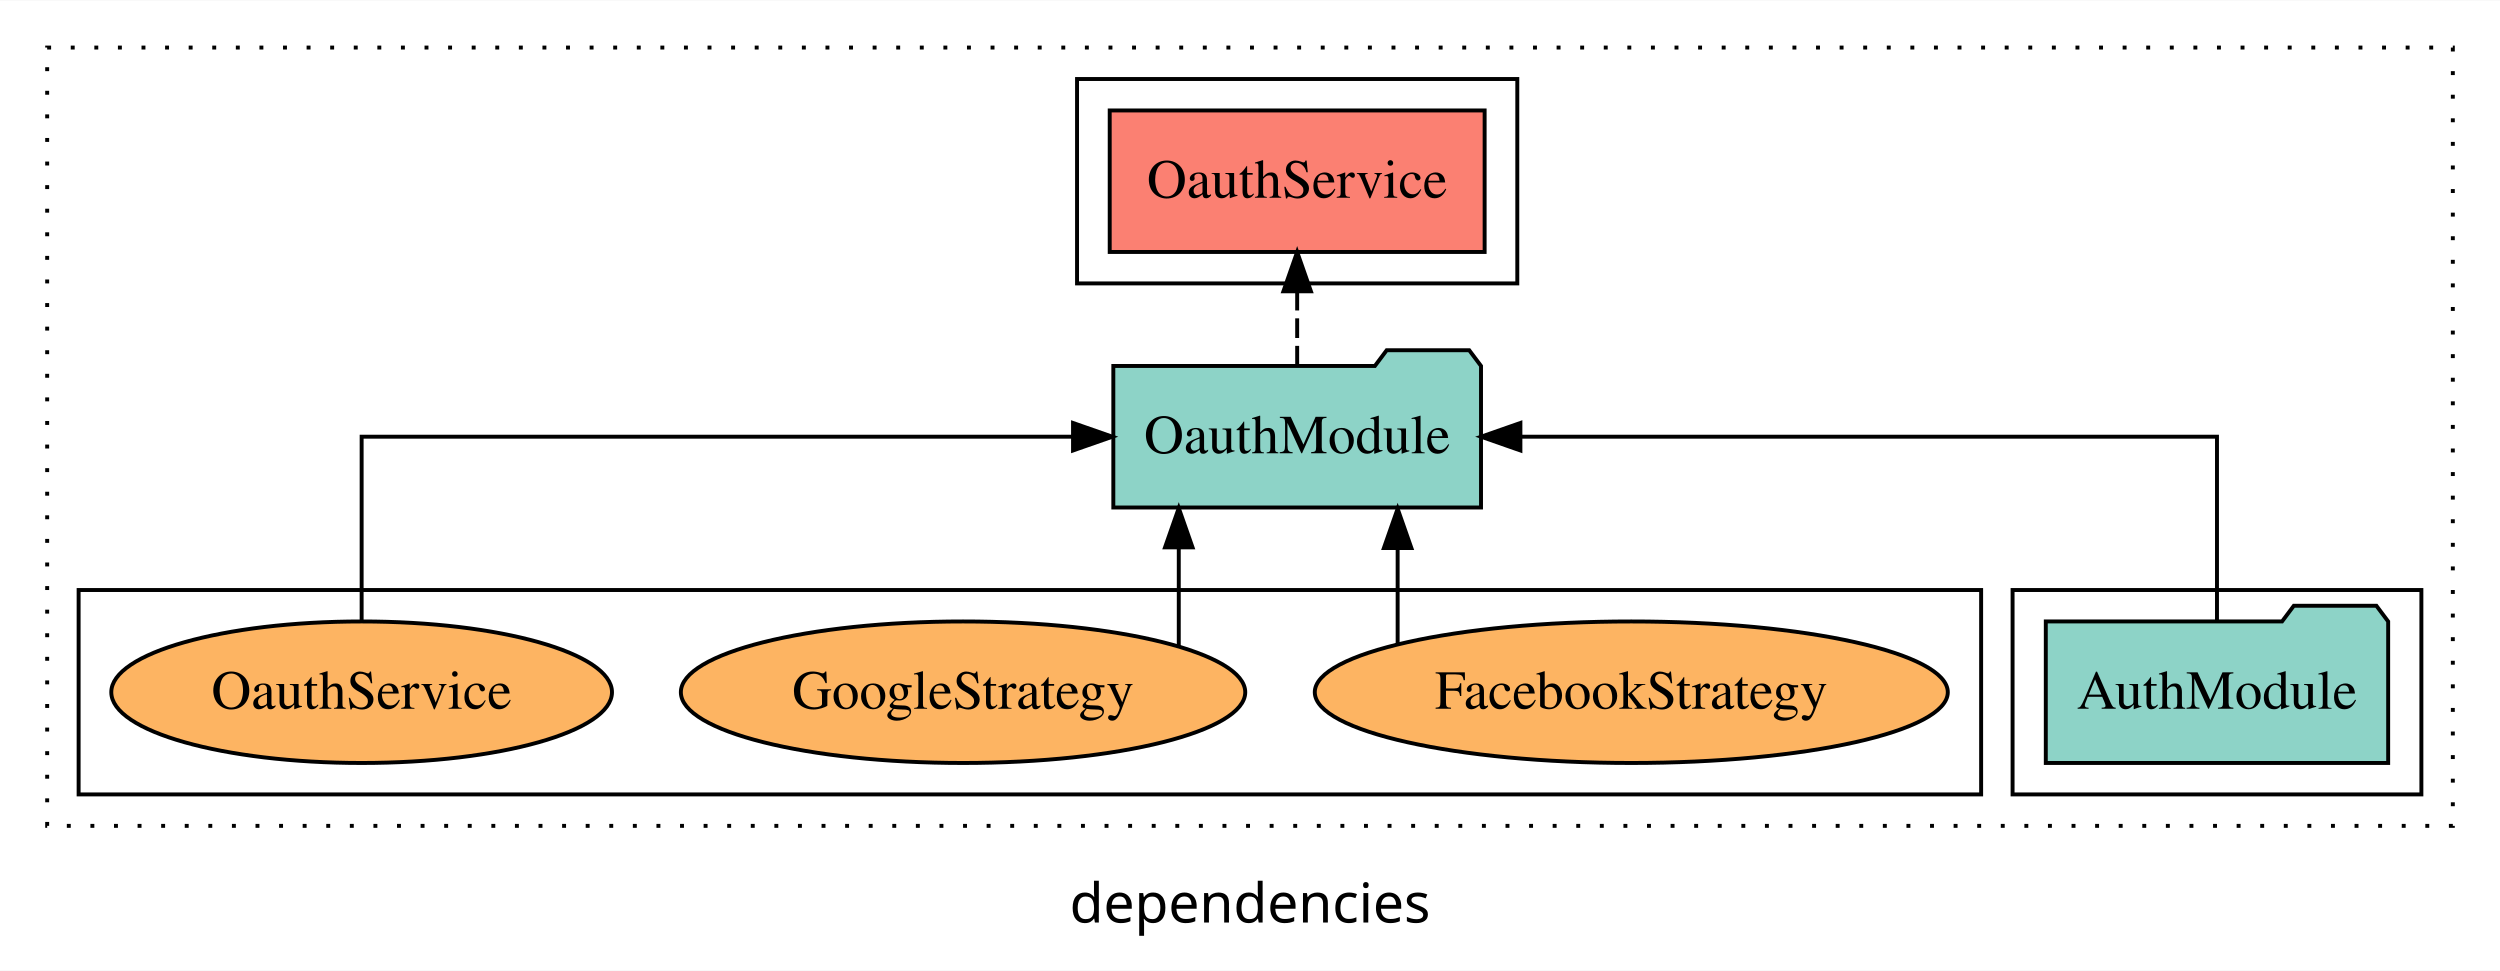
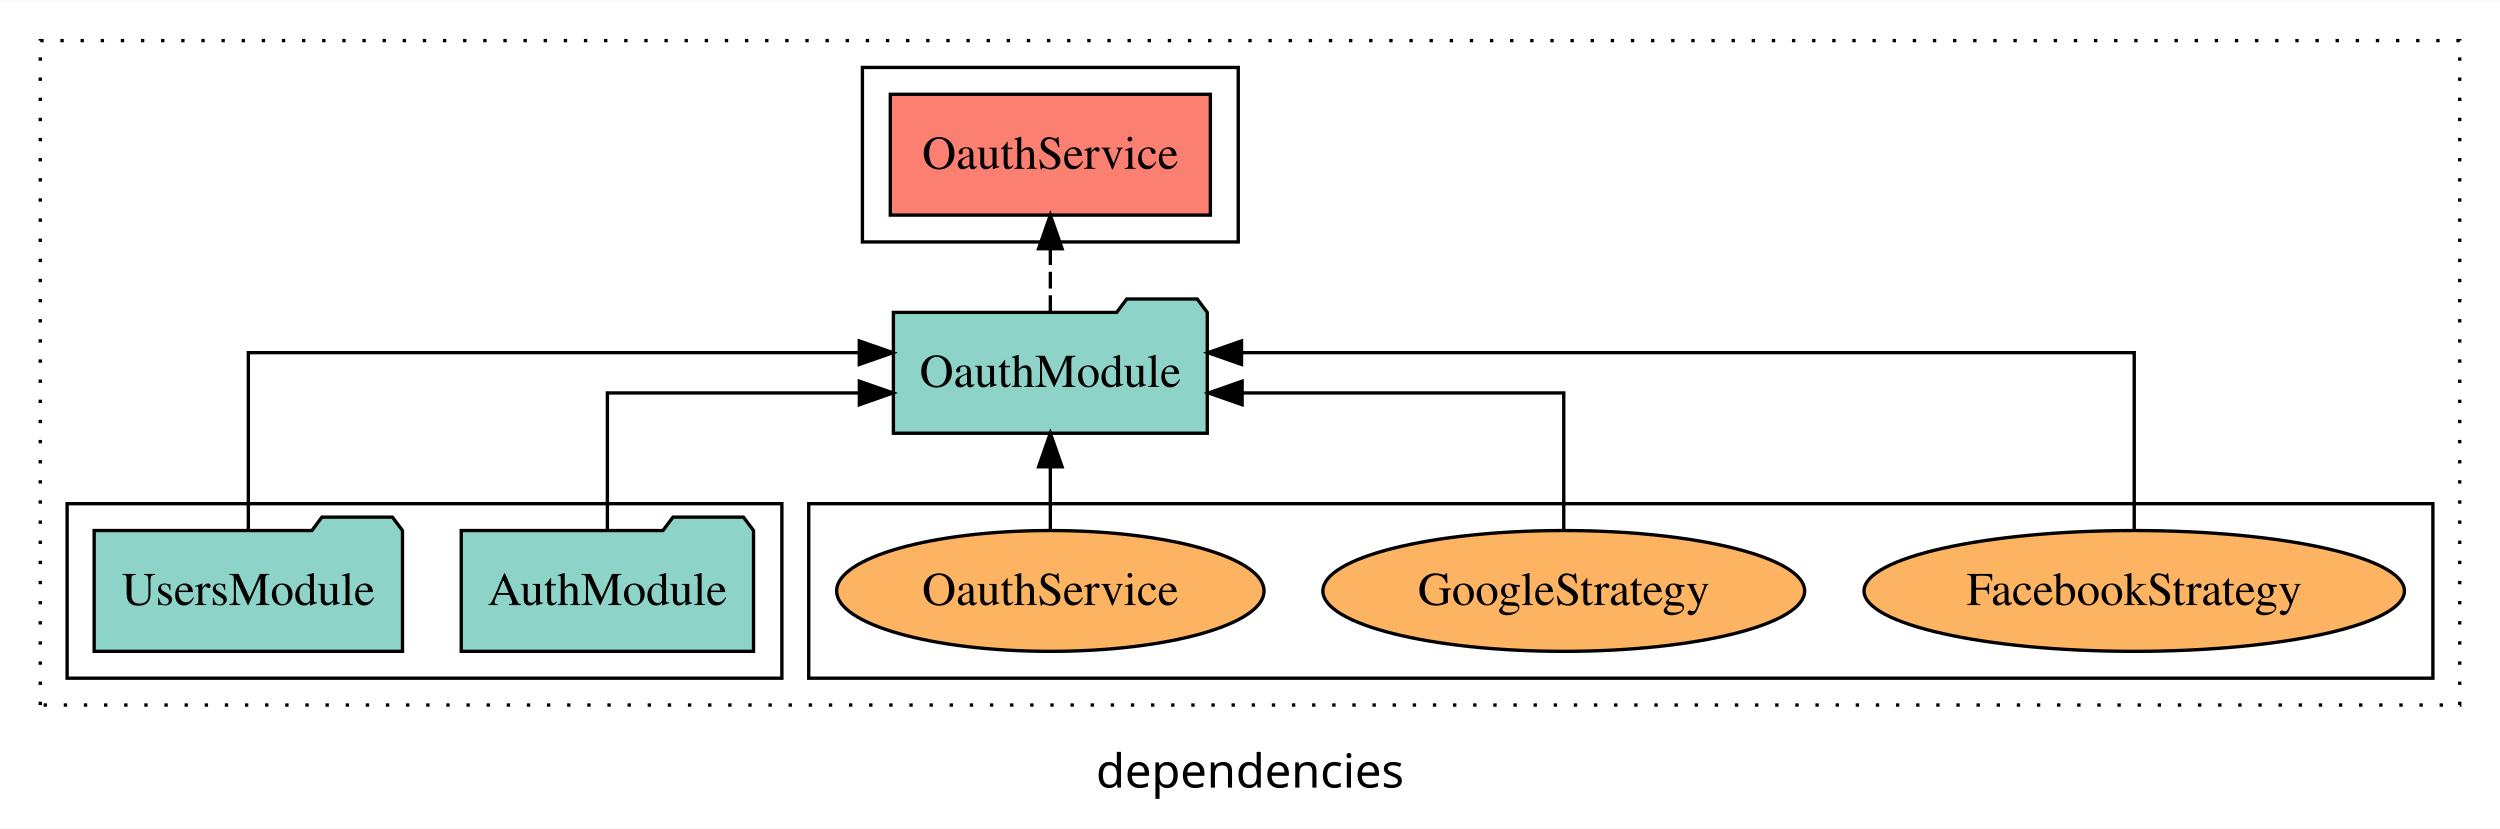
- <svg xmlns="http://www.w3.org/2000/svg" width="636pt" height="247pt" viewBox="0.00 0.00 636.00 246.80">
+ <svg xmlns="http://www.w3.org/2000/svg" width="745pt" height="247pt" viewBox="0.00 0.00 745.00 246.80">
  <g id="graph0" class="graph" transform="scale(1 1) rotate(0) translate(4 242.8)">
-     <polygon fill="white" stroke="transparent" points="-4,4 -4,-242.8 632,-242.8 632,4 -4,4" />
-     <text text-anchor="middle" x="314" y="-8.2" font-family="sans-serif" font-size="14.00">dependencies</text>
+     <polygon fill="white" stroke="transparent" points="-4,4 -4,-242.8 741,-242.8 741,4 -4,4" />
+     <text text-anchor="middle" x="368.5" y="-8.2" font-family="sans-serif" font-size="14.00">dependencies</text>
    <g id="clust1" class="cluster">
-       <polygon fill="none" stroke="black" stroke-dasharray="1,5" points="8,-32.8 8,-230.8 620,-230.8 620,-32.8 8,-32.8" />
+       <polygon fill="none" stroke="black" stroke-dasharray="1,5" points="8,-32.8 8,-230.8 729,-230.8 729,-32.8 8,-32.8" />
+     </g>
+     <g id="clust6" class="cluster">
+       <polygon fill="none" stroke="black" points="237,-40.8 237,-92.8 721,-92.8 721,-40.8 237,-40.8" />
+     </g>
+     <g id="clust4" class="cluster">
+       <polygon fill="none" stroke="black" points="253,-170.8 253,-222.8 365,-222.8 365,-170.8 253,-170.8" />
    </g>
    <g id="clust3" class="cluster">
-       <polygon fill="none" stroke="black" points="508,-40.8 508,-92.8 612,-92.8 612,-40.8 508,-40.8" />
-     </g>
-     <g id="clust4" class="cluster">
-       <polygon fill="none" stroke="black" points="270,-170.8 270,-222.8 382,-222.8 382,-170.8 270,-170.8" />
-     </g>
-     <g id="clust6" class="cluster">
-       <polygon fill="none" stroke="black" points="16,-40.8 16,-92.8 500,-92.8 500,-40.8 16,-40.8" />
+       <polygon fill="none" stroke="black" points="16,-40.8 16,-92.8 229,-92.8 229,-40.8 16,-40.8" />
    </g>
    <g id="node1" class="node">
-       <polygon fill="#8dd3c7" stroke="black" points="603.55,-84.8 600.55,-88.8 579.55,-88.8 576.55,-84.8 516.45,-84.8 516.45,-48.8 603.55,-48.8 603.55,-84.8" />
-       <text text-anchor="middle" x="560" y="-62.6" font-family="Times,serif" font-size="14.00">AuthModule</text>
+       <polygon fill="#8dd3c7" stroke="black" points="220.55,-84.8 217.55,-88.8 196.55,-88.8 193.55,-84.8 133.45,-84.8 133.45,-48.8 220.55,-48.8 220.55,-84.8" />
+       <text text-anchor="middle" x="177" y="-62.6" font-family="Times,serif" font-size="14.00">AuthModule</text>
+     </g>
+     <g id="node3" class="node">
+       <polygon fill="#8dd3c7" stroke="black" points="355.77,-149.8 352.77,-153.8 331.77,-153.8 328.77,-149.8 262.23,-149.8 262.23,-113.8 355.77,-113.8 355.77,-149.8" />
+       <text text-anchor="middle" x="309" y="-127.6" font-family="Times,serif" font-size="14.00">OauthModule</text>
+     </g>
+     <g id="edge1" class="edge">
+       <path fill="none" stroke="black" d="M177,-84.82C177,-102.17 177,-125.8 177,-125.8 177,-125.8 252.09,-125.8 252.09,-125.8" />
+       <polygon fill="black" stroke="black" points="252.09,-129.3 262.09,-125.8 252.09,-122.3 252.09,-129.3" />
    </g>
    <g id="node2" class="node">
-       <polygon fill="#8dd3c7" stroke="black" points="372.77,-149.8 369.77,-153.8 348.77,-153.8 345.77,-149.8 279.23,-149.8 279.23,-113.8 372.77,-113.8 372.77,-149.8" />
-       <text text-anchor="middle" x="326" y="-127.6" font-family="Times,serif" font-size="14.00">OauthModule</text>
-     </g>
-     <g id="edge1" class="edge">
-       <path fill="none" stroke="black" d="M560,-84.91C560,-104.14 560,-131.8 560,-131.8 560,-131.8 382.79,-131.8 382.79,-131.8" />
-       <polygon fill="black" stroke="black" points="382.79,-128.3 372.79,-131.8 382.79,-135.3 382.79,-128.3" />
-     </g>
-     <g id="node3" class="node">
-       <polygon fill="#fb8072" stroke="black" points="373.69,-214.8 278.31,-214.8 278.31,-178.8 373.69,-178.8 373.69,-214.8" />
-       <text text-anchor="middle" x="326" y="-192.6" font-family="Times,serif" font-size="14.00">OauthService </text>
+       <polygon fill="#8dd3c7" stroke="black" points="115.94,-84.8 112.94,-88.8 91.94,-88.8 88.94,-84.8 24.06,-84.8 24.06,-48.8 115.94,-48.8 115.94,-84.8" />
+       <text text-anchor="middle" x="70" y="-62.6" font-family="Times,serif" font-size="14.00">UsersModule</text>
    </g>
    <g id="edge2" class="edge">
-       <path fill="none" stroke="black" stroke-dasharray="5,2" d="M326,-149.91C326,-149.91 326,-168.79 326,-168.79" />
-       <polygon fill="black" stroke="black" points="322.5,-168.79 326,-178.79 329.5,-168.79 322.5,-168.79" />
+       <path fill="none" stroke="black" d="M70,-85.08C70,-106.12 70,-137.8 70,-137.8 70,-137.8 252.07,-137.8 252.07,-137.8" />
+       <polygon fill="black" stroke="black" points="252.07,-141.3 262.07,-137.8 252.07,-134.3 252.07,-141.3" />
    </g>
    <g id="node4" class="node">
-       <ellipse fill="#fdb462" stroke="black" cx="411" cy="-66.8" rx="80.52" ry="18" />
-       <text text-anchor="middle" x="411" y="-62.6" font-family="Times,serif" font-size="14.00">FacebookStrategy</text>
+       <polygon fill="#fb8072" stroke="black" points="356.69,-214.8 261.31,-214.8 261.31,-178.8 356.69,-178.8 356.69,-214.8" />
+       <text text-anchor="middle" x="309" y="-192.6" font-family="Times,serif" font-size="14.00">OauthService </text>
    </g>
    <g id="edge3" class="edge">
-       <path fill="none" stroke="black" d="M351.56,-79.03C351.56,-79.03 351.56,-103.48 351.56,-103.48" />
-       <polygon fill="black" stroke="black" points="348.06,-103.48 351.56,-113.48 355.06,-103.48 348.06,-103.48" />
+       <path fill="none" stroke="black" stroke-dasharray="5,2" d="M309,-149.91C309,-149.91 309,-168.79 309,-168.79" />
+       <polygon fill="black" stroke="black" points="305.5,-168.79 309,-178.79 312.5,-168.79 305.5,-168.79" />
    </g>
    <g id="node5" class="node">
-       <ellipse fill="#fdb462" stroke="black" cx="241" cy="-66.8" rx="71.79" ry="18" />
-       <text text-anchor="middle" x="241" y="-62.6" font-family="Times,serif" font-size="14.00">GoogleStrategy</text>
+       <ellipse fill="#fdb462" stroke="black" cx="632" cy="-66.8" rx="80.52" ry="18" />
+       <text text-anchor="middle" x="632" y="-62.6" font-family="Times,serif" font-size="14.00">FacebookStrategy</text>
    </g>
    <g id="edge4" class="edge">
-       <path fill="none" stroke="black" d="M295.88,-78.42C295.88,-78.42 295.88,-103.65 295.88,-103.65" />
-       <polygon fill="black" stroke="black" points="292.38,-103.65 295.88,-113.65 299.38,-103.65 292.38,-103.65" />
+       <path fill="none" stroke="black" d="M632,-85.08C632,-106.12 632,-137.8 632,-137.8 632,-137.8 365.97,-137.8 365.97,-137.8" />
+       <polygon fill="black" stroke="black" points="365.97,-134.3 355.97,-137.8 365.97,-141.3 365.97,-134.3" />
    </g>
    <g id="node6" class="node">
-       <ellipse fill="#fdb462" stroke="black" cx="88" cy="-66.8" rx="63.69" ry="18" />
-       <text text-anchor="middle" x="88" y="-62.6" font-family="Times,serif" font-size="14.00">OauthService</text>
+       <ellipse fill="#fdb462" stroke="black" cx="462" cy="-66.8" rx="71.79" ry="18" />
+       <text text-anchor="middle" x="462" y="-62.6" font-family="Times,serif" font-size="14.00">GoogleStrategy</text>
    </g>
    <g id="edge5" class="edge">
-       <path fill="none" stroke="black" d="M88,-84.91C88,-104.14 88,-131.8 88,-131.8 88,-131.8 268.98,-131.8 268.98,-131.8" />
-       <polygon fill="black" stroke="black" points="268.98,-135.3 278.98,-131.8 268.98,-128.3 268.98,-135.3" />
+       <path fill="none" stroke="black" d="M462,-84.82C462,-102.17 462,-125.8 462,-125.8 462,-125.8 366.15,-125.8 366.15,-125.8" />
+       <polygon fill="black" stroke="black" points="366.15,-122.3 356.15,-125.8 366.15,-129.3 366.15,-122.3" />
+     </g>
+     <g id="node7" class="node">
+       <ellipse fill="#fdb462" stroke="black" cx="309" cy="-66.8" rx="63.69" ry="18" />
+       <text text-anchor="middle" x="309" y="-62.6" font-family="Times,serif" font-size="14.00">OauthService</text>
+     </g>
+     <g id="edge6" class="edge">
+       <path fill="none" stroke="black" d="M309,-84.91C309,-84.91 309,-103.79 309,-103.79" />
+       <polygon fill="black" stroke="black" points="305.5,-103.79 309,-113.79 312.5,-103.79 305.5,-103.79" />
    </g>
  </g>
</svg>
